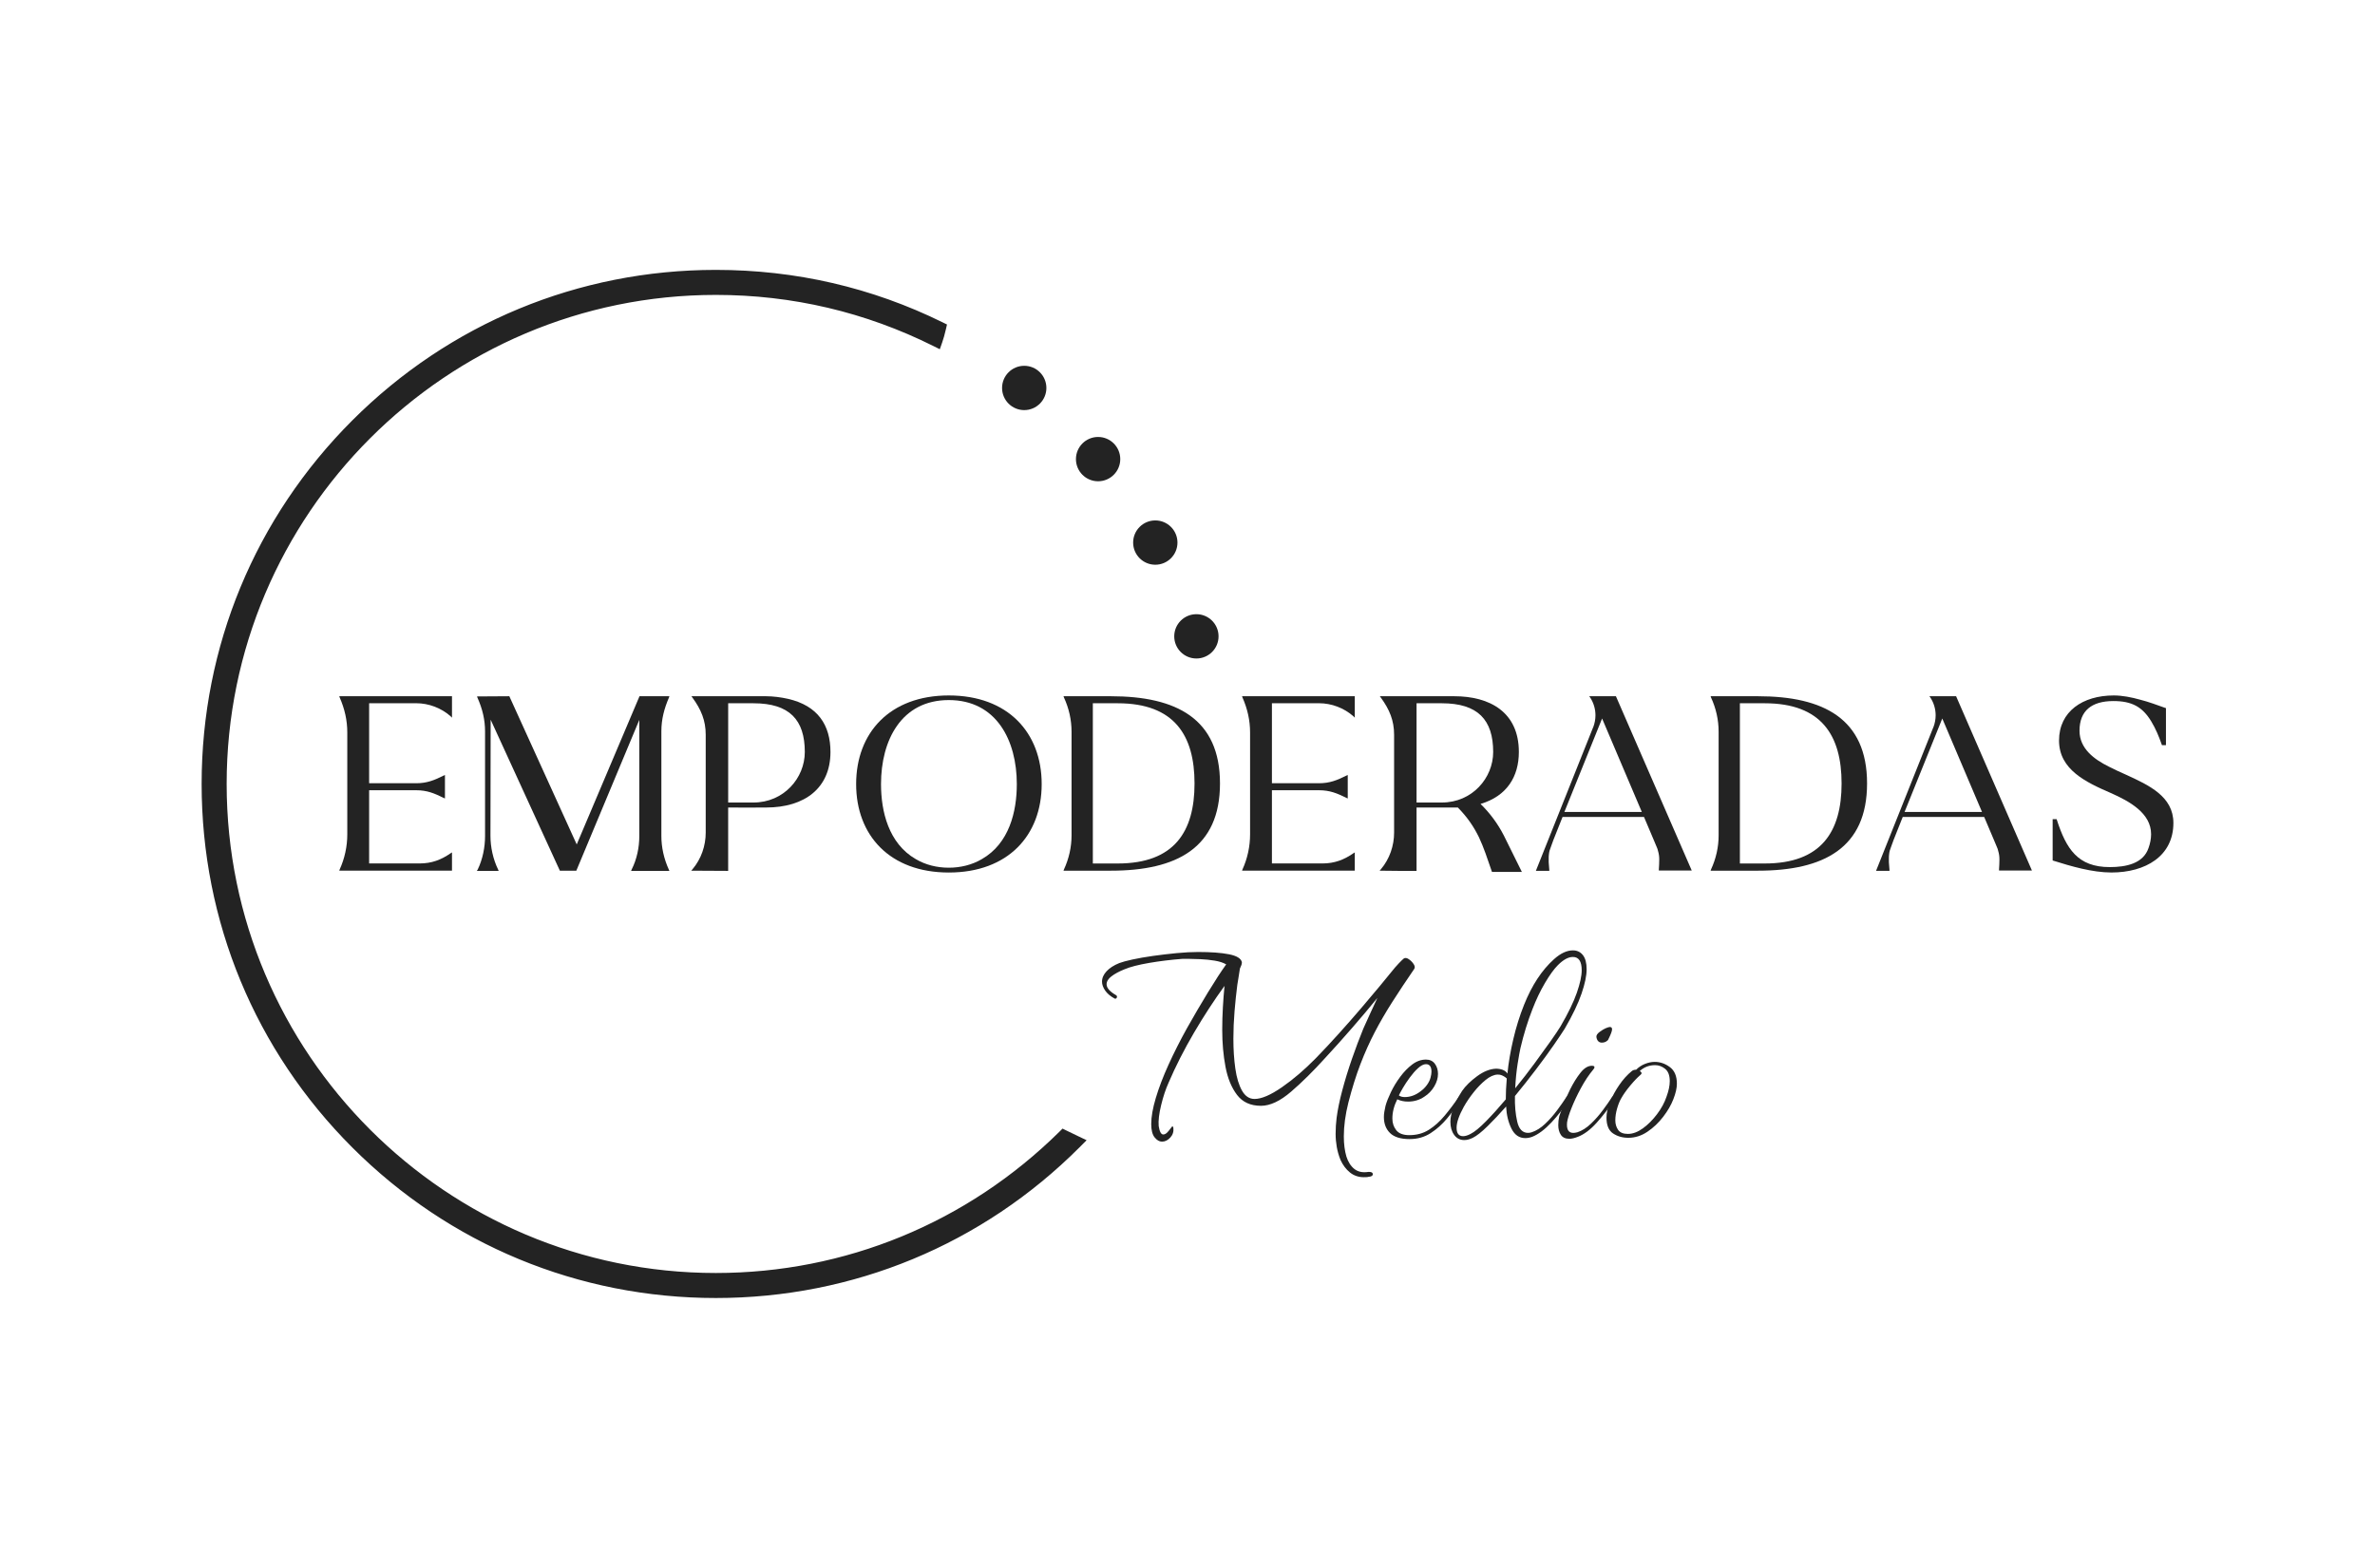
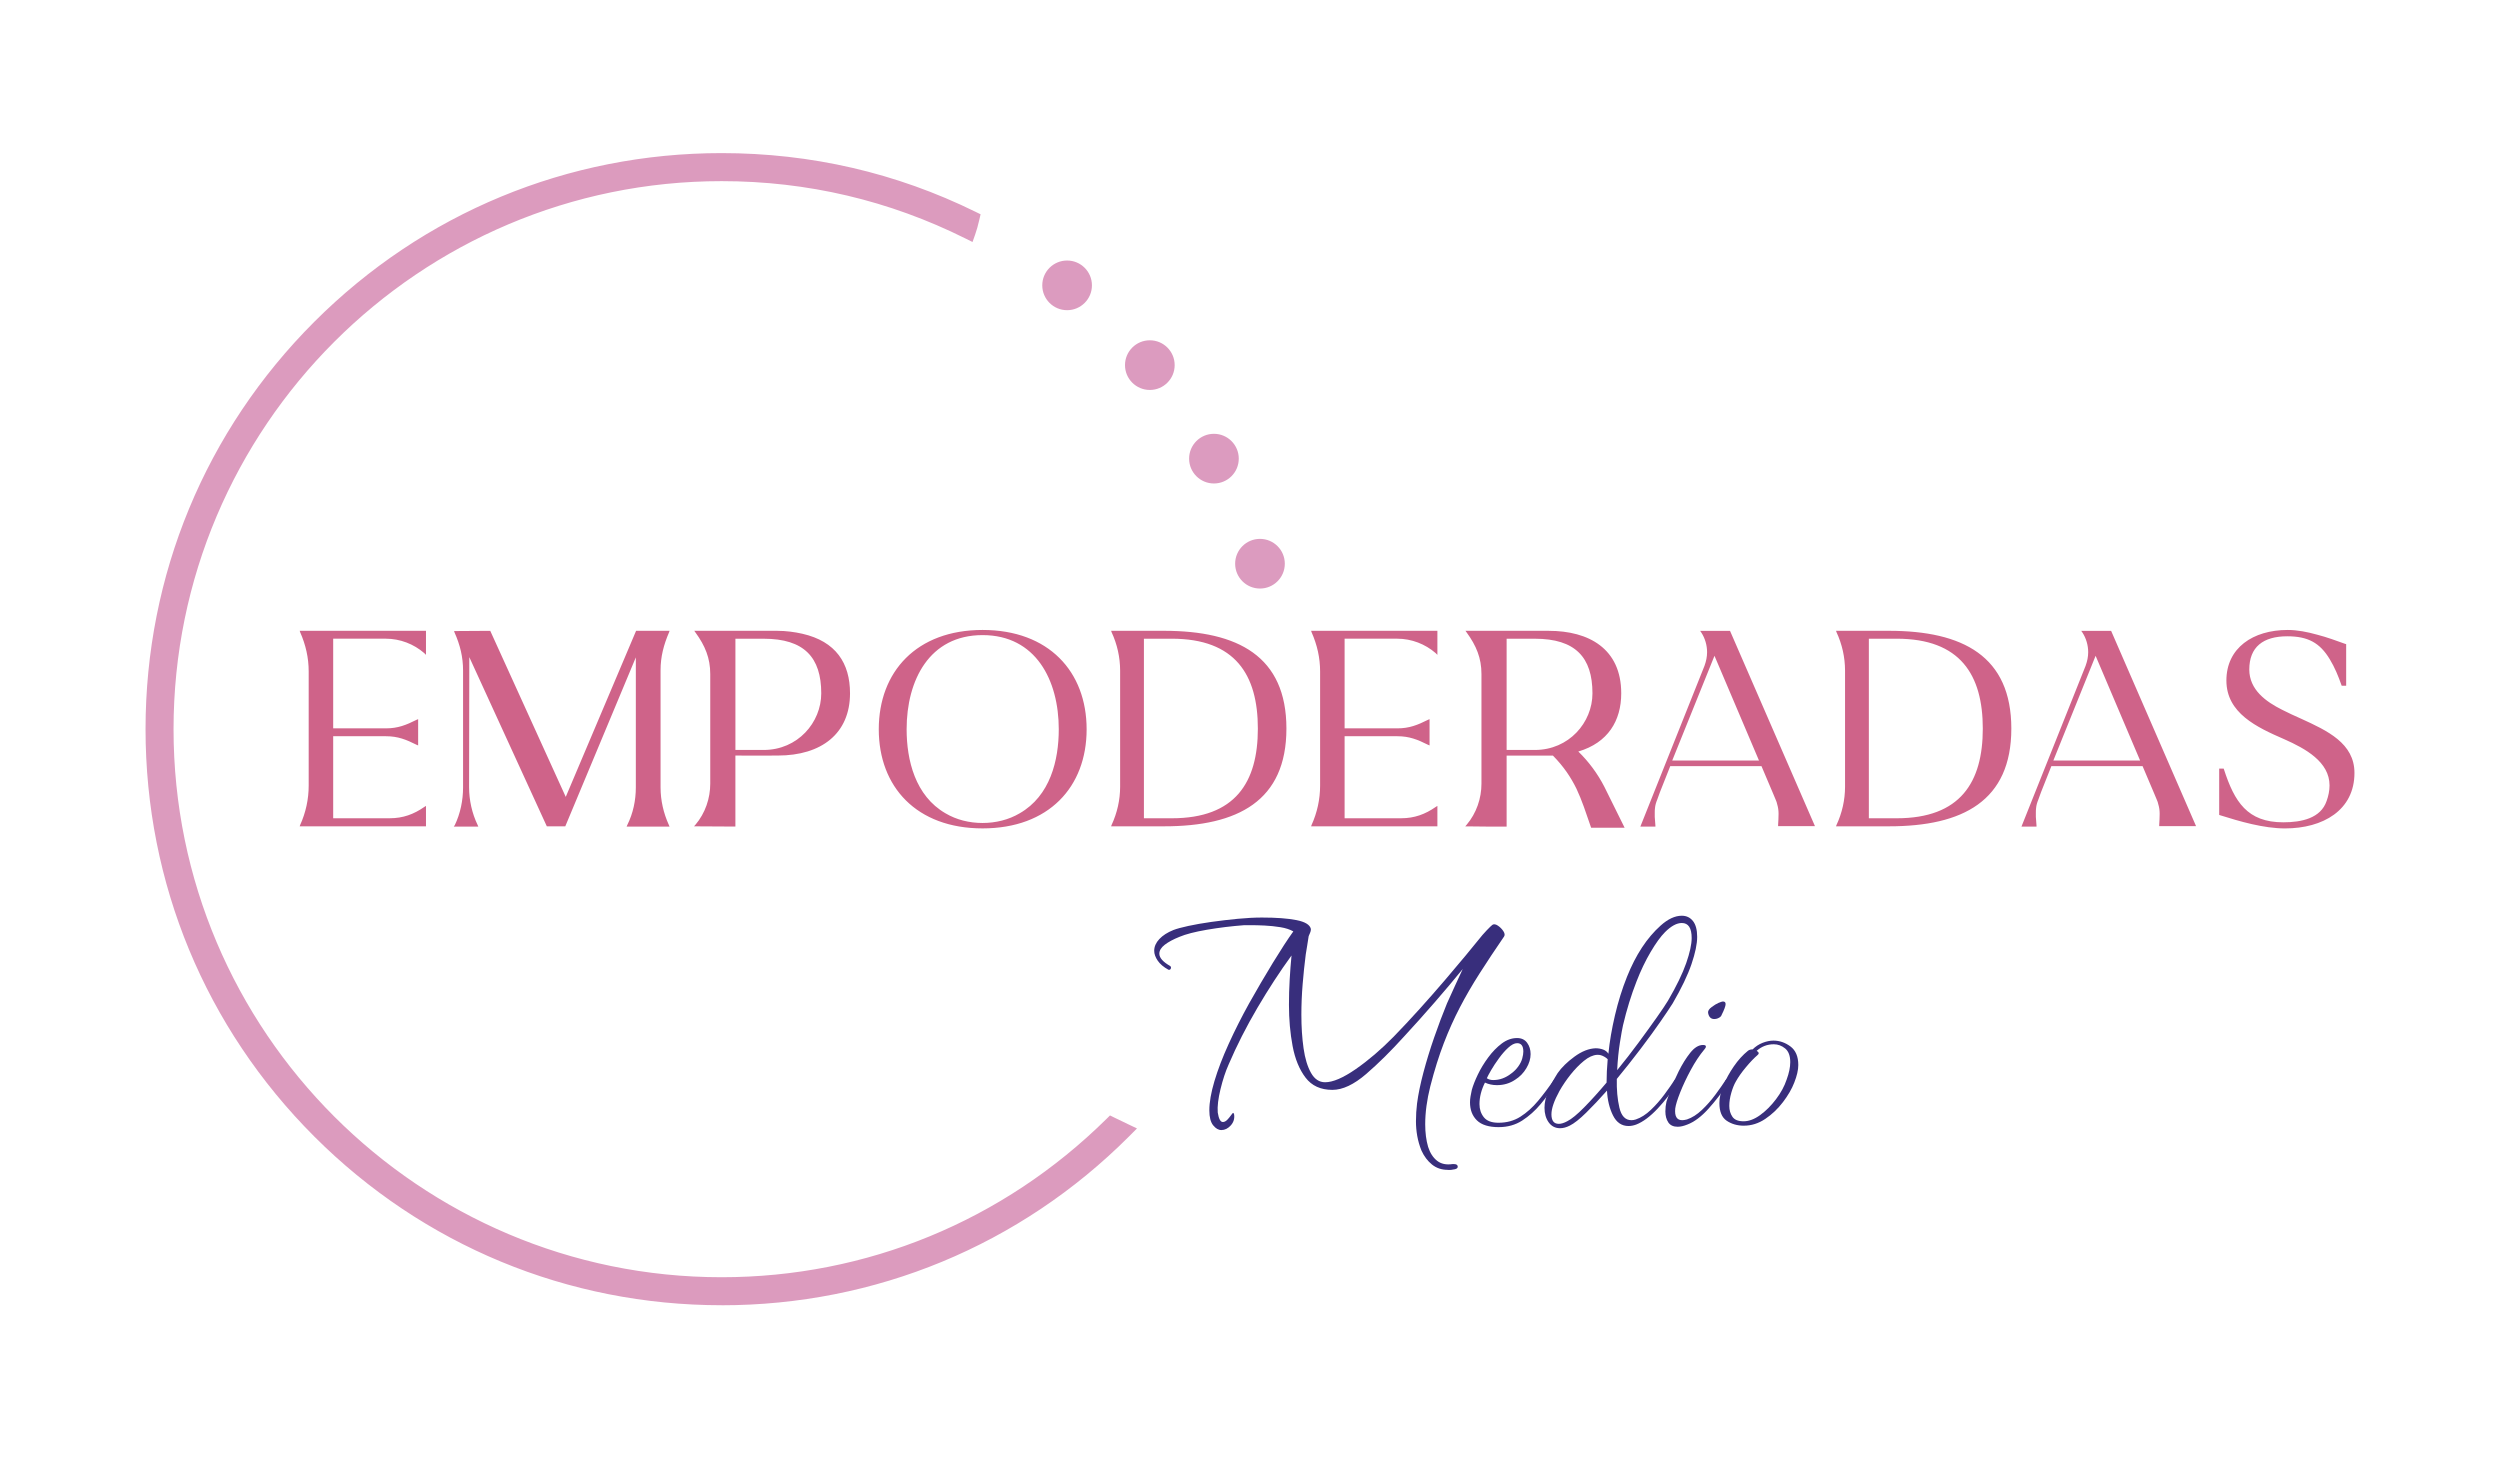
- <svg xmlns="http://www.w3.org/2000/svg" id="Capa_1" data-name="Capa 1" viewBox="0 0 1060 700">
+ <svg xmlns="http://www.w3.org/2000/svg" id="Capa_1" viewBox="0 0 1200 700">
  <defs>
-     <style>
-       .cls-1 {
-         fill: #232323;
-       }
-     </style>
+     <style>.st1{fill:#382e7c}.st2{fill:#dc9bbf}</style>
  </defs>
-   <g>
-     <path class="cls-1" d="M151.6,388.18c2.24-4.92,3.4-10.3,3.4-15.67v-45.48c0-5.46-1.16-10.56-3.4-15.67l-.18-.54h50.31v9.58l-.72-.72c-4.12-3.58-9.58-5.73-15.31-5.73h-20.95v35.72h21.04c4.74,0,8.06-1.34,12.17-3.4l.63-.27v10.47l-.63-.27c-4.12-2.06-7.43-3.4-12.17-3.4h-21.04v32.68h22.56c5.28,0,9.58-1.61,13.7-4.48l.72-.45v8.15h-50.31l.18-.54Z" />
-     <path class="cls-1" d="M213.18,388.27c2.24-4.66,3.31-9.94,3.31-15.04v-46.64c0-5.28-1.16-10.12-3.4-15.13l-.18-.54,14.41-.09,30.08,66.16,28.02-66.16h13.34l-.18.54c-2.15,5.01-3.4,9.76-3.4,15.13v46.73c0,5.1,1.16,10.21,3.31,14.95l.27.63h-17.1l.27-.63c2.33-4.66,3.4-9.85,3.4-14.95v-51.83l-28.11,67.32h-7.34l-30.89-67.41c0,17.28-.09,34.56-.09,51.83,0,5.1,1.16,10.38,3.4,15.04l.27.63h-9.76l.36-.54Z" />
-     <path class="cls-1" d="M309.06,388.09c3.94-4.65,5.91-10.56,5.91-16.38v-43.69c0-6.36-2.06-11.28-5.91-16.56l-.45-.63h33.21c3.22,0,6.71.45,9.85,1.16,13.34,3.04,18.98,11.73,18.98,23.72,0,16.02-11.37,24.8-28.74,24.8-5.64.09-11.28,0-16.92,0v28.29l-16.47-.09.54-.63ZM336.28,358.28c13.52,0,22.92-10.92,22.92-22.56,0-14.32-6.8-21.75-22.92-21.75h-11.28v44.31h11.28Z" />
-     <path class="cls-1" d="M423.47,310.48c26.32,0,41.45,16.56,41.45,39.57s-15.13,39.48-41.45,39.48-41.36-16.56-41.36-39.48,15.04-39.57,41.36-39.57ZM423.47,387.38c5.19,0,10.38-1.25,14.77-3.85,12.17-6.98,15.58-21.13,15.58-33.48,0-19.52-9.13-37.51-30.35-37.51s-30.26,17.99-30.26,37.51c0,12.26,3.4,26.5,15.49,33.48,4.39,2.6,9.49,3.85,14.77,3.85Z" />
-     <path class="cls-1" d="M474.85,388.18c2.24-4.83,3.4-10.03,3.4-15.22v-46.28c0-5.28-1.16-10.47-3.4-15.31l-.18-.54h21.13c29.36,0,48.7,10.12,48.7,38.94s-19.34,38.94-48.7,38.94h-21.13l.18-.54ZM498.85,385.5c25.33,0,34.29-14.32,34.29-35.72s-8.95-35.81-34.29-35.81h-11.1v71.53h11.1Z" />
-     <path class="cls-1" d="M554.53,388.18c2.24-4.92,3.4-10.3,3.4-15.67v-45.48c0-5.46-1.16-10.56-3.4-15.67l-.18-.54h50.31v9.58l-.72-.72c-4.12-3.58-9.58-5.73-15.31-5.73h-20.95v35.72h21.04c4.74,0,8.06-1.34,12.17-3.4l.63-.27v10.47l-.63-.27c-4.12-2.06-7.43-3.4-12.17-3.4h-21.04v32.68h22.56c5.28,0,9.58-1.61,13.7-4.48l.72-.45v8.15h-50.31l.18-.54Z" />
-     <path class="cls-1" d="M616.3,388.09c3.94-4.65,5.91-10.56,5.91-16.38v-43.69c0-6.36-2.06-11.28-5.91-16.56l-.45-.63h33.21c15.85,0,28.83,7.07,28.83,24.89,0,10.92-5.28,19.69-17.1,23.19,4.3,4.21,7.7,8.86,10.38,14.06l8.06,16.29h-13.34l-.09-.27c-1.97-5.73-3.58-10.65-5.73-15.22-2.24-4.57-5.01-8.77-9.4-13.25h-18.44v28.29h-.45c-5.01,0-10.12,0-15.13-.09h-.9l.54-.63ZM643.51,358.28c13.52,0,22.92-10.92,22.92-22.56,0-14.32-6.8-21.75-22.92-21.75h-11.28v44.31h11.28Z" />
-     <path class="cls-1" d="M711.1,324.62c.63-1.7.98-3.49.98-5.28,0-2.78-.81-5.55-2.33-7.88l-.45-.63h11.91l33.84,77.8h-14.68v-.45c.09-1.52.18-3.04.18-4.48,0-1.34-.18-2.6-.54-3.76-.09-.63-.36-1.25-.63-1.88-.27-.72-.63-1.43-.9-2.15l-4.74-11.19h-36.35l-4.12,10.38c-.36.98-.72,1.97-1.07,2.95-.45,1.07-.81,2.24-.9,3.4-.09.63-.09,1.16-.09,1.79v1.7c.09,1.16.18,2.33.27,3.49v.36h-6l25.6-64.19ZM732.77,362.49l-17.73-41.72-16.83,41.72h34.56Z" />
-     <path class="cls-1" d="M763.65,388.18c2.24-4.83,3.4-10.03,3.4-15.22v-46.28c0-5.28-1.16-10.47-3.4-15.31l-.18-.54h21.13c29.36,0,48.7,10.12,48.7,38.94s-19.34,38.94-48.7,38.94h-21.13l.18-.54ZM787.64,385.5c25.34,0,34.29-14.32,34.29-35.72s-8.95-35.81-34.29-35.81h-11.1v71.53h11.1Z" />
-     <path class="cls-1" d="M862.93,324.62c.63-1.7.98-3.49.98-5.28,0-2.78-.81-5.55-2.33-7.88l-.45-.63h11.91l33.84,77.8h-14.68v-.45c.09-1.52.18-3.04.18-4.48,0-1.34-.18-2.6-.54-3.76-.09-.63-.36-1.25-.63-1.88-.27-.72-.63-1.43-.9-2.15l-4.74-11.19h-36.35l-4.12,10.38c-.36.98-.72,1.97-1.07,2.95-.45,1.07-.81,2.24-.9,3.4-.09.63-.09,1.16-.09,1.79v1.7c.09,1.16.18,2.33.27,3.49v.36h-6l25.6-64.19ZM884.6,362.49l-17.73-41.72-16.83,41.72h34.56Z" />
-     <path class="cls-1" d="M916.11,365.71h1.79l.09.27c4.21,12.98,9.31,21.13,23.64,21.13,7.34,0,14.95-1.61,17.28-8.5.72-1.97,1.16-4.12,1.16-6.18,0-9.4-9.58-14.68-18.08-18.44-10.92-4.74-23.01-10.38-23.01-23.37s10.56-20.14,24.44-20.14c3.85,0,7.88.81,11.73,1.88,3.85.98,7.7,2.42,11.19,3.67l.36.09v16.56h-1.79l-.09-.27c-1.25-3.58-2.69-7.07-4.65-10.3-3.94-6.54-8.68-9.13-16.92-9.13-9.67,0-15.13,4.3-15.13,13.25,0,8.06,6.62,12.8,13.07,16.02,2.42,1.25,5.01,2.42,7.61,3.58,10.38,4.74,21.22,9.76,21.22,21.58,0,14.86-12.53,22.11-27.66,22.11-8.5,0-17.99-2.77-25.96-5.28l-.27-.09v-18.44Z" />
-   </g>
-   <g>
-     <path class="cls-1" d="M608.77,525.56c-2.43,0-4.51-.7-6.26-2.11-1.75-1.41-3.15-3.27-4.22-5.6-.78-1.94-1.33-3.88-1.67-5.82-.34-1.94-.51-3.88-.51-5.82,0-2.42.15-4.8.44-7.13.48-3.68,1.33-7.81,2.55-12.37,1.21-4.56,2.64-9.21,4.29-13.97,1.65-4.75,3.35-9.26,5.09-13.53,1.07-2.42,2.13-4.78,3.2-7.06,1.07-2.28,2.09-4.48,3.06-6.62-3.3,4.07-7.06,8.54-11.27,13.38-4.22,4.85-8.17,9.26-11.86,13.24-5.34,5.92-10.45,10.98-15.35,15.2-4.9,4.22-9.38,6.33-13.46,6.33-4.66,0-8.22-1.62-10.69-4.87-2.47-3.25-4.2-7.44-5.16-12.58-.97-5.14-1.45-10.62-1.45-16.44,0-3.39.1-6.77.29-10.11.19-3.35.44-6.52.73-9.53-4.65,6.4-9.19,13.36-13.6,20.87-4.41,7.52-8.22,15.01-11.42,22.48-1.26,2.81-2.35,6.11-3.27,9.89-.92,3.78-1.29,6.89-1.09,9.31.39,2.52,1.07,3.78,2.04,3.78.58,0,1.16-.29,1.75-.87.48-.49.97-1.07,1.46-1.75.48-.68.77-1.02.87-1.02.19,0,.34.24.44.73.19,1.65-.27,3.08-1.38,4.29-1.12,1.21-2.35,1.82-3.71,1.82-1.16,0-2.25-.63-3.27-1.89s-1.53-3.25-1.53-5.96c0-3.2.68-7.08,2.04-11.64,1.36-4.56,3.25-9.5,5.67-14.84,2.42-5.33,5.14-10.71,8.15-16.15,3.1-5.53,6.26-10.91,9.45-16.15,3.2-5.24,5.91-9.41,8.15-12.51-1.36-.78-3.08-1.33-5.16-1.67-2.09-.34-4.17-.56-6.26-.65-2.09-.1-3.88-.15-5.38-.15h-2.69c-5.14.39-10.11,1-14.91,1.82-4.8.83-8.46,1.77-10.98,2.84-2.43.97-4.36,2.02-5.82,3.13-1.45,1.12-2.18,2.31-2.18,3.56,0,1.65,1.45,3.3,4.36,4.95.19.2.29.39.29.58,0,.29-.1.54-.29.73s-.44.24-.73.15c-1.94-1.07-3.37-2.28-4.29-3.64-.92-1.36-1.38-2.67-1.38-3.93,0-1.65.68-3.2,2.04-4.66,1.36-1.45,3.25-2.67,5.67-3.64,1.26-.48,3.22-1.02,5.89-1.6,2.67-.58,5.72-1.11,9.17-1.6,3.44-.48,6.93-.9,10.47-1.24,3.54-.34,6.76-.51,9.67-.51,5.72,0,10.3.34,13.75,1.02,3.44.68,5.36,1.84,5.75,3.49v.29c0,.39-.1.8-.29,1.24-.2.44-.39.9-.58,1.38-.2,1.26-.39,2.5-.58,3.71-.2,1.21-.39,2.4-.58,3.56-.49,3.78-.9,7.73-1.24,11.86-.34,4.12-.51,8.17-.51,12.15,0,4.85.29,9.31.87,13.38.58,4.07,1.58,7.35,2.98,9.82,1.41,2.47,3.27,3.71,5.6,3.71,3.1,0,7.18-1.75,12.22-5.24,5.04-3.49,10.09-7.81,15.13-12.95,3.39-3.49,6.84-7.18,10.33-11.06,3.49-3.88,6.81-7.66,9.96-11.35,3.15-3.68,5.89-6.93,8.22-9.75,2.33-2.81,4.07-4.95,5.24-6.4,1.07-1.36,2.16-2.62,3.27-3.78,1.11-1.16,1.87-1.89,2.25-2.18.58-.39,1.31-.29,2.18.29.87.58,1.6,1.31,2.18,2.18.58.87.68,1.6.29,2.18-3.59,5.24-6.84,10.13-9.75,14.69-2.91,4.56-5.53,9.07-7.86,13.53-2.33,4.46-4.46,9.22-6.4,14.26-1.94,5.04-3.73,10.77-5.38,17.17-1.36,5.43-2.04,10.47-2.04,15.13,0,3.39.39,6.4,1.16,9.02.78,2.42,1.96,4.27,3.56,5.53,1.6,1.26,3.66,1.69,6.18,1.31h.44c1.07,0,1.6.34,1.6,1.02s-.63,1.07-1.89,1.16c-.39.1-.75.15-1.09.15h-.95Z" />
-     <path class="cls-1" d="M629.14,508.54c-3.98,0-6.89-.9-8.73-2.69-1.84-1.79-2.76-4.19-2.76-7.2,0-.78.07-1.58.22-2.4.15-.82.31-1.67.51-2.55.48-1.75,1.29-3.78,2.4-6.11,1.11-2.33,2.5-4.61,4.15-6.84,1.65-2.23,3.44-4.07,5.38-5.53,1.94-1.46,3.98-2.18,6.11-2.18,1.75,0,3.08.63,4,1.89.92,1.26,1.38,2.76,1.38,4.51,0,1.84-.56,3.71-1.67,5.6-1.12,1.89-2.6,3.42-4.44,4.58-2.14,1.46-4.56,2.18-7.27,2.18-1.75,0-3.35-.34-4.8-1.02-1.46,2.91-2.18,5.77-2.18,8.58,0,2.04.58,3.78,1.75,5.24,1.16,1.45,3.1,2.18,5.82,2.18,3.3,0,6.2-.8,8.73-2.4,2.52-1.6,4.87-3.71,7.06-6.33,2.18-2.62,4.29-5.43,6.33-8.44.29-.29.48-.44.58-.44.29,0,.44.24.44.73s-.15.97-.44,1.46c-1.75,2.72-3.71,5.38-5.89,8-2.18,2.62-4.63,4.8-7.35,6.55-2.72,1.75-5.82,2.62-9.31,2.62ZM626.96,489.78c2.52,0,4.9-.87,7.13-2.62,1.07-.78,1.99-1.7,2.76-2.76.77-1.07,1.31-2.13,1.6-3.2.29-1.07.44-1.99.44-2.76,0-2.23-.83-3.35-2.47-3.35-1.07,0-2.28.63-3.64,1.89-1.16,1.07-2.35,2.42-3.56,4.07-1.21,1.65-2.26,3.23-3.13,4.73-.87,1.51-1.46,2.6-1.75,3.27.68.49,1.55.73,2.62.73Z" />
-     <path class="cls-1" d="M653.58,508.98c-1.94,0-3.47-.78-4.58-2.33-1.11-1.55-1.67-3.49-1.67-5.82,0-2.04.49-4.24,1.46-6.62.97-2.38,2.23-4.78,3.78-7.2,1.55-2.23,3.78-4.41,6.69-6.55,2.91-2.13,5.72-3.25,8.44-3.35,1.07,0,2.06.17,2.98.51.92.34,1.62.9,2.11,1.67.48-4.85,1.36-9.97,2.62-15.35,1.26-5.38,2.86-10.5,4.8-15.35,3.49-8.73,7.95-15.52,13.38-20.37,2.91-2.62,5.72-3.93,8.44-3.93,1.84,0,3.32.7,4.44,2.11,1.11,1.41,1.67,3.52,1.67,6.33s-.75,6.43-2.26,10.84c-1.5,4.41-4,9.63-7.49,15.64-.97,1.55-2.6,3.98-4.87,7.27-2.28,3.3-4.95,6.96-8,10.98-3.05,4.02-6.18,7.98-9.38,11.86-.1,4.27.24,8.07,1.02,11.42.77,3.35,2.38,5.02,4.8,5.02.29,0,.58-.02.87-.07.29-.05.58-.12.87-.22,2.04-.68,4.02-1.94,5.96-3.78,1.94-1.84,3.73-3.88,5.38-6.11,1.65-2.23,3.01-4.17,4.07-5.82.39-.39.63-.58.73-.58.29,0,.44.24.44.73s-.15.97-.44,1.46c-1.94,3.3-4.41,6.55-7.42,9.75-3.01,3.2-5.87,5.33-8.58,6.4-1.07.39-2.09.58-3.06.58-2.72,0-4.78-1.4-6.18-4.22-1.41-2.81-2.21-6.11-2.4-9.89-2.91,3.3-5.67,6.23-8.29,8.8-2.62,2.57-4.8,4.29-6.55,5.16-1.36.68-2.62,1.02-3.78,1.02ZM653,507.24c.97,0,2.08-.34,3.35-1.02,1.75-.87,4.02-2.74,6.84-5.6,2.81-2.86,5.77-6.13,8.87-9.82,0-2.91.15-6.01.44-9.31-.39-.39-.85-.73-1.38-1.02-.53-.29-1-.48-1.38-.58-.29-.1-.78-.15-1.45-.15-1.65.1-3.4.9-5.24,2.4-1.84,1.51-3.61,3.32-5.31,5.46-1.7,2.14-3.18,4.32-4.44,6.55-2.13,3.88-3.2,6.98-3.2,9.31,0,2.52.97,3.78,2.91,3.78ZM676.27,485.85c3.01-3.68,5.87-7.37,8.58-11.06,2.71-3.68,5.11-7,7.2-9.96,2.08-2.96,3.56-5.16,4.44-6.62,3.39-5.82,5.82-10.81,7.27-14.98,1.45-4.17,2.18-7.52,2.18-10.04,0-3.98-1.31-5.96-3.93-5.96-2.04,0-4.27,1.21-6.69,3.64-1.75,1.75-3.66,4.39-5.75,7.93-2.09,3.54-3.95,7.44-5.6,11.71-2.13,5.43-3.93,11.25-5.38,17.46-.29,1.26-.7,3.56-1.24,6.91-.53,3.35-.9,7.01-1.09,10.98Z" />
-     <path class="cls-1" d="M700.42,508.4c-1.75,0-3.01-.58-3.78-1.75-.77-1.16-1.16-2.62-1.16-4.36,0-1.36.15-2.67.44-3.93.2-.58.7-2.04,1.53-4.36.82-2.33,1.94-4.9,3.35-7.71,1.41-2.81,2.93-5.26,4.58-7.35,1.65-2.09,3.35-3.13,5.09-3.13.77,0,1.16.2,1.16.58s-.2.78-.58,1.16c-1.94,2.33-3.76,5.07-5.46,8.22-1.7,3.15-3.1,6.13-4.22,8.95-1.12,2.81-1.77,4.95-1.96,6.4-.29,3.1.63,4.65,2.76,4.65.29,0,.58-.02.87-.07.29-.05.63-.12,1.02-.22,2.04-.68,4.02-1.94,5.96-3.78,1.94-1.84,3.73-3.88,5.38-6.11,1.65-2.23,3.01-4.17,4.07-5.82.39-.39.63-.58.73-.58.29,0,.44.24.44.73s-.15.97-.44,1.46c-2.13,3.3-4.63,6.55-7.49,9.75-2.86,3.2-5.7,5.33-8.51,6.4-1.46.58-2.72.87-3.78.87ZM714.97,465.48c-1.36,0-2.18-.82-2.47-2.47-.1-.78.39-1.55,1.46-2.33,1.07-.78,1.94-1.31,2.62-1.6.48-.19.87-.34,1.16-.44.29-.1.53-.15.73-.15.68,0,1.02.34,1.02,1.02,0,.78-.53,2.23-1.6,4.36-.1.39-.44.75-1.02,1.09-.58.34-1.21.51-1.89.51Z" />
-     <path class="cls-1" d="M726.75,507.96c-2.62,0-4.9-.66-6.84-1.96-1.94-1.31-2.91-3.66-2.91-7.06,0-2.13.53-4.48,1.6-7.06,1.07-2.57,2.45-5.09,4.15-7.56,1.69-2.47,3.56-4.53,5.6-6.18.48-.39,1.11-.58,1.89-.58,1.16-1.16,2.5-2.04,4-2.62,1.5-.58,2.93-.87,4.29-.87,2.42,0,4.68.78,6.76,2.33,2.09,1.55,3.13,4.03,3.13,7.42,0,1.94-.53,4.27-1.6,6.98-.97,2.52-2.47,5.12-4.51,7.78-2.04,2.67-4.39,4.9-7.06,6.69-2.67,1.8-5.51,2.69-8.51,2.69ZM726.61,506.22c2.13,0,4.34-.82,6.62-2.47,2.28-1.65,4.39-3.76,6.33-6.33,1.94-2.57,3.35-5.16,4.22-7.78.97-2.62,1.46-4.95,1.46-6.98,0-2.52-.68-4.34-2.04-5.46-1.36-1.11-2.86-1.67-4.51-1.67-2.62,0-4.9.87-6.84,2.62.97.58,1.07,1.16.29,1.75-1.36,1.16-2.89,2.76-4.58,4.8-1.7,2.04-3.03,3.93-4,5.67-.68,1.16-1.29,2.67-1.82,4.51-.53,1.84-.8,3.59-.8,5.24s.41,3.08,1.24,4.29c.82,1.21,2.3,1.82,4.44,1.82Z" />
-   </g>
-   <g>
-     <g>
-       <path class="cls-1" d="M319.49,571.13c-121.93,0-221.13-99.2-221.13-221.13s99.2-221.13,221.13-221.13c35.32,0,68.73,8.34,98.38,23.13.63-1.79,1.13-3.69,1.57-5.59-30.71-15.11-64.71-23.11-99.95-23.11-60.55,0-117.48,23.58-160.3,66.4-42.82,42.82-66.4,99.75-66.4,160.3s23.58,117.48,66.4,160.3c42.82,42.82,99.75,66.4,160.3,66.4s117.48-23.58,160.3-66.4c.14-.14.28-.29.42-.43-1.81-.86-3.62-1.73-5.42-2.61-39.96,39.46-94.83,63.87-155.29,63.87Z" />
-       <path class="cls-1" d="M319.49,579.49c-61.3,0-118.93-23.87-162.28-67.22-43.35-43.34-67.22-100.98-67.22-162.28s23.87-118.93,67.22-162.28c43.34-43.35,100.98-67.22,162.28-67.22,35.59,0,69.63,7.87,101.18,23.4l1.99.98-.5,2.16c-.54,2.34-1.07,4.21-1.66,5.89l-1.05,2.99-2.83-1.41c-30.37-15.15-63.05-22.84-97.13-22.84-120.39,0-218.33,97.94-218.33,218.33s97.94,218.33,218.33,218.33c57.7,0,112.15-22.4,153.33-63.06l1.41-1.4,1.78.88c1.79.88,3.59,1.74,5.39,2.6l3.57,1.7-3.21,3.23c-43.35,43.35-100.98,67.22-162.28,67.22ZM97.88,382.2c6.81,47.59,28.7,91.52,63.3,126.12,34.59,34.59,78.51,56.47,126.08,63.29-97.73-14.16-175.23-91.68-189.37-189.41ZM475.33,510.64c-31.14,30.23-69.53,50.39-111.11,58.82,41.68-8.4,80.07-28.55,111.2-58.78l-.09-.04ZM287.3,128.38c-47.59,6.81-91.53,28.69-126.13,63.3-34.6,34.6-56.48,78.54-63.3,126.13,14.13-97.76,91.66-175.29,189.43-189.43ZM351.7,128.36c22.31,3.21,43.89,9.79,64.45,19.69,0-.04.02-.07.03-.11-20.52-9.84-42.1-16.39-64.48-19.58Z" />
-     </g>
-     <circle class="cls-1" cx="457.13" cy="173.2" r="9.89" />
-     <circle class="cls-1" cx="490.1" cy="204.97" r="9.89" />
-     <circle class="cls-1" cx="515.63" cy="242.23" r="9.89" />
-     <circle class="cls-1" cx="533.97" cy="284.09" r="9.89" />
-   </g>
+   <path d="M0 0h1200v700H0z" style="fill:none" />
+   <path d="M144.07 396c2.7-5.93 4.1-12.4 4.1-18.88v-54.8c0-6.58-1.4-12.73-4.1-18.88l-.22-.65h60.62v11.54l-.86-.86c-4.96-4.31-11.54-6.9-18.44-6.9h-25.24v43.04h25.35c5.72 0 9.71-1.62 14.67-4.1l.76-.32v12.62l-.76-.32c-4.96-2.48-8.95-4.1-14.67-4.1h-25.35v39.37h27.18c6.36 0 11.54-1.94 16.5-5.39l.86-.54v9.82h-60.62zm74.21.11c2.7-5.61 3.99-11.97 3.99-18.12v-56.2c0-6.36-1.4-12.19-4.1-18.23l-.22-.65 17.37-.11 36.24 79.71 33.76-79.71h16.07l-.22.65c-2.59 6.04-4.1 11.76-4.1 18.23v56.31c0 6.15 1.4 12.3 3.99 18.01l.32.76h-20.6l.32-.76c2.8-5.61 4.1-11.86 4.1-18.01v-62.45l-33.87 81.11h-8.85l-37.21-81.22c0 20.82-.11 41.64-.11 62.45 0 6.15 1.4 12.51 4.1 18.12l.32.76h-11.76l.43-.65Zm115.52-.21c4.75-5.61 7.12-12.73 7.12-19.74v-52.64c0-7.66-2.48-13.59-7.12-19.96l-.54-.76h40.02c3.88 0 8.09.54 11.86 1.4 16.07 3.67 22.87 14.13 22.87 28.58 0 19.31-13.7 29.88-34.63 29.88-6.8.11-13.59 0-20.39 0v34.09l-19.85-.11.65-.76Zm32.79-35.92c16.29 0 27.61-13.16 27.61-27.18 0-17.26-8.2-26.21-27.61-26.21H353v53.39zm105.05-57.6c31.71 0 49.94 19.96 49.94 47.68s-18.23 47.57-49.94 47.57-49.83-19.95-49.83-47.57 18.12-47.68 49.83-47.68m0 92.65c6.26 0 12.51-1.51 17.8-4.64 14.67-8.41 18.77-25.46 18.77-40.34 0-23.51-11-45.2-36.57-45.2s-36.46 21.68-36.46 45.2c0 14.78 4.1 31.93 18.66 40.34 5.29 3.13 11.43 4.64 17.8 4.64m61.92.97c2.7-5.82 4.1-12.08 4.1-18.34v-55.77c0-6.36-1.4-12.62-4.1-18.45l-.22-.65h25.46c35.38 0 58.68 12.19 58.68 46.92s-23.3 46.92-58.68 46.92h-25.46l.22-.65Zm28.9-3.23c30.52 0 41.31-17.26 41.31-43.04s-10.79-43.15-41.31-43.15h-13.38v86.18h13.38Zm67.09 3.23c2.7-5.93 4.1-12.4 4.1-18.88v-54.8c0-6.58-1.4-12.73-4.1-18.88l-.22-.65h60.62v11.54l-.86-.86c-4.96-4.31-11.54-6.9-18.44-6.9h-25.24v43.04h25.35c5.72 0 9.71-1.62 14.67-4.1l.76-.32v12.62l-.76-.32c-4.96-2.48-8.95-4.1-14.67-4.1h-25.35v39.37h27.18c6.36 0 11.54-1.94 16.5-5.39l.86-.54v9.82h-60.62zm74.43-.1c4.75-5.61 7.12-12.73 7.12-19.74v-52.64c0-7.66-2.48-13.59-7.12-19.96l-.54-.76h40.02c19.09 0 34.73 8.52 34.73 29.99 0 13.16-6.36 23.73-20.6 27.94a65.4 65.4 0 0 1 12.51 16.94l9.71 19.63h-16.07l-.11-.32c-2.37-6.9-4.31-12.84-6.9-18.34-2.7-5.5-6.04-10.57-11.33-15.96h-22.22v34.09h-.54c-6.04 0-12.19 0-18.23-.11h-1.08zm32.79-35.92c16.29 0 27.61-13.16 27.61-27.18 0-17.26-8.2-26.21-27.61-26.21h-13.59v53.39zm81.44-40.56c.75-2.05 1.19-4.21 1.19-6.36 0-3.34-.97-6.69-2.8-9.49l-.54-.76h14.35l40.77 93.74h-17.69v-.54c.11-1.83.22-3.67.22-5.39 0-1.62-.22-3.13-.65-4.53-.11-.76-.43-1.51-.75-2.27-.32-.86-.76-1.73-1.08-2.59l-5.72-13.48h-43.79l-4.96 12.51c-.43 1.19-.86 2.37-1.29 3.56-.54 1.29-.97 2.7-1.08 4.1-.11.76-.11 1.4-.11 2.16v2.05l.32 4.21v.43h-7.23l30.85-77.34Zm26.1 45.63-21.36-50.27-20.28 50.27zM881.52 396c2.7-5.82 4.1-12.08 4.1-18.34v-55.77c0-6.36-1.4-12.62-4.1-18.45l-.22-.65h25.46c35.38 0 58.68 12.19 58.68 46.92s-23.3 46.92-58.68 46.92H881.3l.22-.65Zm28.91-3.23c30.53 0 41.31-17.26 41.31-43.04s-10.79-43.15-41.31-43.15h-13.38v86.18h13.38Zm90.71-73.35c.75-2.05 1.19-4.21 1.19-6.36 0-3.34-.97-6.69-2.8-9.49l-.54-.76h14.35l40.77 93.74h-17.69v-.54c.11-1.83.22-3.67.22-5.39 0-1.62-.22-3.13-.65-4.53-.11-.76-.43-1.51-.75-2.27-.32-.86-.76-1.73-1.08-2.59l-5.72-13.48h-43.79l-4.96 12.51c-.43 1.19-.86 2.37-1.29 3.56-.54 1.29-.97 2.7-1.08 4.1-.11.76-.11 1.4-.11 2.16v2.05l.32 4.21v.43h-7.23l30.85-77.34Zm26.11 45.63-21.36-50.27-20.28 50.27zm37.96 3.88h2.16l.11.32c5.07 15.64 11.22 25.46 28.48 25.46 8.84 0 18.01-1.94 20.82-10.25.86-2.37 1.4-4.96 1.4-7.44 0-11.33-11.54-17.69-21.79-22.22-13.16-5.72-27.72-12.51-27.72-28.15s12.73-24.27 29.45-24.27c4.64 0 9.49.97 14.13 2.27 4.64 1.19 9.28 2.91 13.48 4.42l.43.11v19.96H1124l-.11-.32c-1.51-4.31-3.24-8.52-5.61-12.4-4.75-7.87-10.46-11-20.39-11-11.65 0-18.23 5.18-18.23 15.96 0 9.71 7.98 15.43 15.75 19.31 2.91 1.51 6.04 2.91 9.17 4.31 12.51 5.72 25.56 11.76 25.56 26 0 17.91-15.1 26.64-33.33 26.64-10.25 0-21.68-3.34-31.28-6.36l-.32-.11v-22.22Z" style="fill:#cf6389" />
+   <path d="M694.91 561.53c-2.92 0-5.43-.85-7.54-2.54-2.1-1.7-3.8-3.94-5.08-6.75a35 35 0 0 1-2.02-7.01c-.41-2.34-.61-4.68-.61-7.01 0-2.92.18-5.78.53-8.59.58-4.44 1.61-9.41 3.07-14.9s3.18-11.1 5.17-16.83c1.99-5.72 4.03-11.16 6.14-16.3 1.28-2.92 2.57-5.75 3.86-8.5 1.29-2.74 2.51-5.4 3.68-7.98-3.97 4.91-8.5 10.28-13.58 16.13-5.08 5.84-9.85 11.16-14.28 15.95-6.43 7.13-12.59 13.23-18.49 18.32-5.9 5.08-11.31 7.62-16.21 7.62-5.61 0-9.9-1.96-12.88-5.87s-5.06-8.97-6.22-15.16c-1.17-6.19-1.75-12.8-1.75-19.81 0-4.09.11-8.15.35-12.18.23-4.03.53-7.86.88-11.48-5.61 7.71-11.07 16.1-16.39 25.15-5.32 9.06-9.9 18.08-13.76 27.08-1.52 3.39-2.83 7.36-3.94 11.92q-1.665 6.84-1.32 11.22c.47 3.04 1.29 4.56 2.45 4.56q1.05 0 2.1-1.05c.58-.58 1.17-1.29 1.75-2.1q.87-1.23 1.05-1.23c.23 0 .41.29.53.88.23 1.99-.32 3.71-1.67 5.17q-2.01 2.19-4.47 2.19c-1.4 0-2.72-.76-3.94-2.28s-1.84-3.91-1.84-7.19c0-3.86.82-8.53 2.45-14.02 1.64-5.49 3.91-11.45 6.84-17.88 2.92-6.42 6.19-12.91 9.82-19.46a624 624 0 0 1 11.39-19.46c3.86-6.31 7.13-11.33 9.82-15.07-1.64-.93-3.71-1.61-6.22-2.02a67 67 0 0 0-7.54-.79q-3.765-.18-6.48-.18h-3.24q-9.285.705-17.97 2.19c-5.78 1-10.2 2.13-13.23 3.42-2.92 1.17-5.26 2.43-7.01 3.77-1.75 1.35-2.63 2.78-2.63 4.3 0 1.99 1.75 3.97 5.26 5.96.23.24.35.47.35.7 0 .35-.12.65-.35.88s-.53.29-.88.18c-2.34-1.28-4.06-2.74-5.17-4.38-1.11-1.63-1.67-3.21-1.67-4.73 0-1.99.82-3.86 2.45-5.61 1.64-1.75 3.91-3.21 6.84-4.38 1.52-.58 3.88-1.23 7.1-1.93 3.21-.7 6.89-1.34 11.04-1.93 4.15-.58 8.35-1.08 12.62-1.49 4.26-.41 8.15-.61 11.66-.61q10.335 0 16.56 1.23c4.15.82 6.45 2.22 6.92 4.21v.35c0 .47-.12.96-.35 1.49-.24.53-.47 1.08-.7 1.66-.24 1.52-.47 3.01-.7 4.47-.24 1.46-.47 2.89-.7 4.29-.59 4.56-1.08 9.32-1.49 14.29s-.61 9.84-.61 14.64c0 5.84.35 11.22 1.05 16.13s1.9 8.85 3.59 11.83q2.535 4.47 6.75 4.47c3.74 0 8.65-2.1 14.72-6.31s12.15-9.41 18.23-15.6q6.135-6.315 12.45-13.32c4.21-4.67 8.21-9.23 12.01-13.67s7.1-8.35 9.9-11.74 4.91-5.96 6.31-7.71c1.28-1.64 2.6-3.16 3.94-4.56s2.25-2.28 2.72-2.63c.7-.47 1.58-.35 2.63.35s1.93 1.58 2.63 2.63.82 1.93.35 2.63c-4.32 6.31-8.24 12.21-11.74 17.7-3.51 5.49-6.66 10.93-9.46 16.3-2.8 5.38-5.38 11.1-7.71 17.18-2.34 6.08-4.5 12.97-6.48 20.68-1.64 6.55-2.45 12.62-2.45 18.23 0 4.09.47 7.71 1.4 10.87.93 2.92 2.37 5.14 4.3 6.66s4.41 2.04 7.45 1.58h.53c1.28 0 1.93.41 1.93 1.23s-.76 1.28-2.28 1.4c-.47.11-.91.18-1.31.18h-1.14Z" class="st1" />
+   <path d="M719.45 541.03c-4.79 0-8.3-1.08-10.52-3.24s-3.33-5.05-3.33-8.68c0-.93.09-1.9.26-2.89.18-.99.38-2.02.61-3.07.58-2.1 1.55-4.56 2.89-7.36s3.01-5.55 5-8.24q2.985-4.035 6.48-6.66c2.34-1.75 4.79-2.63 7.36-2.63 2.1 0 3.71.76 4.82 2.28s1.67 3.33 1.67 5.43c0 2.22-.67 4.47-2.02 6.75s-3.13 4.12-5.35 5.52c-2.57 1.75-5.49 2.63-8.76 2.63-2.1 0-4.03-.41-5.78-1.23-1.75 3.51-2.63 6.95-2.63 10.34 0 2.45.7 4.56 2.1 6.31s3.74 2.63 7.01 2.63c3.97 0 7.48-.96 10.52-2.89s5.87-4.47 8.5-7.62c2.63-3.16 5.17-6.54 7.62-10.17.35-.35.58-.53.7-.53.35 0 .53.29.53.88s-.18 1.17-.53 1.75c-2.1 3.27-4.47 6.48-7.1 9.64q-3.945 4.725-8.85 7.89-4.905 3.15-11.22 3.15Zm-2.63-22.61c3.04 0 5.9-1.05 8.59-3.15a14.8 14.8 0 0 0 3.33-3.33c.93-1.29 1.58-2.57 1.93-3.86s.53-2.39.53-3.33c0-2.69-.99-4.03-2.98-4.03q-1.935 0-4.38 2.28c-1.4 1.29-2.83 2.92-4.29 4.91s-2.72 3.89-3.77 5.7-1.75 3.13-2.1 3.94c.82.59 1.87.88 3.15.88Z" class="st1" />
+   <path d="M748.9 541.55c-2.34 0-4.18-.94-5.52-2.8-1.34-1.87-2.02-4.21-2.02-7.01 0-2.45.59-5.11 1.75-7.97 1.17-2.86 2.69-5.75 4.56-8.68 1.87-2.69 4.56-5.32 8.06-7.89 3.51-2.57 6.89-3.91 10.17-4.03 1.29 0 2.48.21 3.59.61 1.11.41 1.96 1.08 2.54 2.02.58-5.84 1.64-12.01 3.16-18.49s3.44-12.65 5.78-18.49c4.21-10.52 9.58-18.69 16.13-24.54 3.51-3.15 6.89-4.73 10.17-4.73 2.22 0 4 .85 5.35 2.54 1.34 1.69 2.02 4.24 2.02 7.62s-.91 7.74-2.72 13.06q-2.715 7.98-9.03 18.84c-1.17 1.87-3.13 4.79-5.87 8.76-2.75 3.97-5.96 8.39-9.64 13.23q-5.52 7.275-11.31 14.28c-.12 5.14.29 9.73 1.23 13.76.93 4.03 2.86 6.05 5.78 6.05q.525 0 1.05-.09c.35-.06.7-.14 1.05-.26 2.45-.82 4.85-2.34 7.19-4.56s4.5-4.67 6.49-7.36 3.62-5.02 4.91-7.01c.47-.47.76-.7.88-.7.35 0 .53.29.53.88s-.18 1.17-.53 1.75c-2.34 3.97-5.32 7.89-8.94 11.74-3.62 3.86-7.07 6.43-10.34 7.71-1.29.47-2.51.7-3.68.7-3.27 0-5.76-1.69-7.45-5.08s-2.66-7.36-2.89-11.92c-3.51 3.97-6.84 7.51-9.99 10.6-3.15 3.1-5.78 5.17-7.89 6.22-1.64.82-3.15 1.23-4.56 1.23Zm-.7-2.1c1.17 0 2.51-.41 4.03-1.23 2.1-1.05 4.85-3.3 8.24-6.75s6.95-7.39 10.69-11.83c0-3.51.18-7.24.53-11.22-.47-.47-1.02-.88-1.66-1.23s-1.2-.58-1.67-.7c-.35-.12-.94-.18-1.75-.18-1.99.12-4.09 1.08-6.31 2.89s-4.35 4.01-6.4 6.57c-2.04 2.57-3.83 5.2-5.35 7.89-2.57 4.68-3.86 8.41-3.86 11.22q0 4.56 3.51 4.56Zm28.04-25.77c3.62-4.44 7.07-8.88 10.34-13.32s6.16-8.44 8.68-12.01c2.51-3.56 4.29-6.22 5.35-7.98 4.09-7.01 7.01-13.03 8.76-18.05s2.63-9.05 2.63-12.09c0-4.79-1.58-7.19-4.73-7.19-2.45 0-5.14 1.46-8.06 4.38-2.1 2.1-4.41 5.29-6.92 9.55-2.51 4.27-4.76 8.97-6.75 14.11-2.57 6.55-4.73 13.56-6.49 21.03-.35 1.52-.85 4.29-1.49 8.32s-1.08 8.45-1.32 13.23Z" class="st1" />
+   <path d="M805.34 540.85q-3.15 0-4.56-2.1c-.93-1.4-1.4-3.16-1.4-5.26 0-1.64.18-3.21.53-4.73.24-.7.85-2.45 1.84-5.26.99-2.8 2.34-5.9 4.03-9.29q2.535-5.085 5.52-8.85c1.99-2.51 4.03-3.77 6.13-3.77.93 0 1.4.24 1.4.7s-.24.94-.7 1.4c-2.34 2.8-4.53 6.11-6.57 9.9-2.05 3.8-3.74 7.39-5.08 10.78-1.35 3.39-2.13 5.96-2.37 7.71q-.525 5.61 3.33 5.61.525 0 1.05-.09c.35-.06.76-.14 1.23-.26 2.45-.82 4.85-2.34 7.19-4.56s4.5-4.67 6.49-7.36 3.62-5.02 4.91-7.01c.47-.47.76-.7.88-.7.35 0 .53.29.53.88s-.18 1.17-.53 1.75c-2.57 3.97-5.58 7.89-9.03 11.74-3.45 3.86-6.87 6.43-10.25 7.71q-2.625 1.05-4.56 1.05Zm17.52-51.71c-1.64 0-2.63-.99-2.98-2.98-.12-.93.47-1.87 1.75-2.8s2.34-1.58 3.15-1.93c.58-.23 1.05-.41 1.4-.53s.64-.18.88-.18q1.23 0 1.23 1.23c0 .94-.64 2.69-1.93 5.26-.12.47-.53.91-1.23 1.31-.7.41-1.46.61-2.28.61Z" class="st1" />
+   <path d="M837.06 540.33c-3.15 0-5.9-.79-8.24-2.37s-3.51-4.41-3.51-8.5c0-2.57.64-5.4 1.93-8.5 1.28-3.09 2.95-6.14 5-9.11 2.04-2.98 4.29-5.46 6.75-7.45.58-.47 1.34-.7 2.28-.7 1.4-1.4 3.01-2.45 4.82-3.16 1.81-.7 3.53-1.05 5.17-1.05 2.92 0 5.64.94 8.15 2.8 2.51 1.87 3.77 4.85 3.77 8.94 0 2.34-.64 5.14-1.93 8.41-1.17 3.04-2.98 6.16-5.43 9.38s-5.29 5.9-8.5 8.06c-3.22 2.16-6.63 3.24-10.25 3.24Zm-.17-2.11c2.57 0 5.23-.99 7.98-2.98 2.74-1.99 5.29-4.53 7.62-7.62 2.34-3.09 4.03-6.22 5.08-9.38 1.17-3.15 1.75-5.96 1.75-8.41 0-3.04-.82-5.23-2.45-6.57q-2.46-2.01-5.43-2.01c-3.15 0-5.9 1.05-8.24 3.15 1.17.7 1.28 1.4.35 2.1-1.64 1.4-3.48 3.33-5.52 5.78-2.05 2.45-3.65 4.73-4.82 6.84-.82 1.4-1.55 3.22-2.19 5.43-.64 2.22-.96 4.33-.96 6.31s.5 3.71 1.49 5.17 2.77 2.19 5.35 2.19Z" class="st1" />
+   <path d="M346.37 616.43C199.46 616.43 79.94 496.91 79.94 350S199.46 83.57 346.37 83.57c42.56 0 82.81 10.05 118.53 27.87.76-2.16 1.36-4.45 1.89-6.74-37.01-18.21-77.97-27.84-120.42-27.84-72.96 0-141.55 28.41-193.14 80s-80 120.18-80 193.14 28.41 141.55 80 193.14 120.18 80 193.14 80 141.55-28.41 193.14-80c.17-.17.33-.34.5-.51-2.18-1.04-4.36-2.08-6.53-3.15-48.15 47.55-114.25 76.95-187.11 76.95" class="st2" />
+   <path d="M346.37 626.51c-73.86 0-143.3-28.76-195.52-80.99C98.62 493.29 69.86 423.86 69.86 350s28.76-143.3 80.99-195.52c52.23-52.23 121.66-80.99 195.52-80.99 42.88 0 83.89 9.48 121.91 28.19l2.4 1.18-.6 2.6c-.65 2.82-1.28 5.08-2 7.1l-1.27 3.6-3.42-1.7c-36.6-18.26-75.97-27.51-117.03-27.51-145.05 0-263.06 118.01-263.06 263.06s118.01 263.06 263.06 263.06c69.52 0 135.13-26.98 184.74-75.98l1.7-1.68 2.15 1.06c2.16 1.06 4.32 2.1 6.5 3.13l4.3 2.05-3.87 3.89c-52.23 52.23-121.67 80.99-195.52 80.99ZM79.35 388.8c8.21 57.34 34.57 110.27 76.26 151.96 41.68 41.68 94.59 68.04 151.91 76.26C189.77 599.96 96.38 506.56 79.35 388.8m454.78 154.75c-37.53 36.43-83.77 60.72-133.88 70.87 50.22-10.13 96.48-34.39 133.98-70.82zM307.58 82.98c-57.34 8.21-110.28 34.57-151.97 76.26s-68.06 94.63-76.26 151.97C96.38 193.42 189.79 100 307.58 82.98m77.6-.03c26.89 3.87 52.88 11.8 77.66 23.72l.03-.13c-24.72-11.86-50.73-19.75-77.69-23.59" style="fill:#dc9bbe" />
+   <circle cx="512.21" cy="136.97" r="11.92" class="st2" />
+   <circle cx="551.92" cy="175.26" r="11.92" class="st2" />
+   <circle cx="582.69" cy="220.15" r="11.92" class="st2" />
+   <circle cx="604.79" cy="270.58" r="11.92" class="st2" />
</svg>
